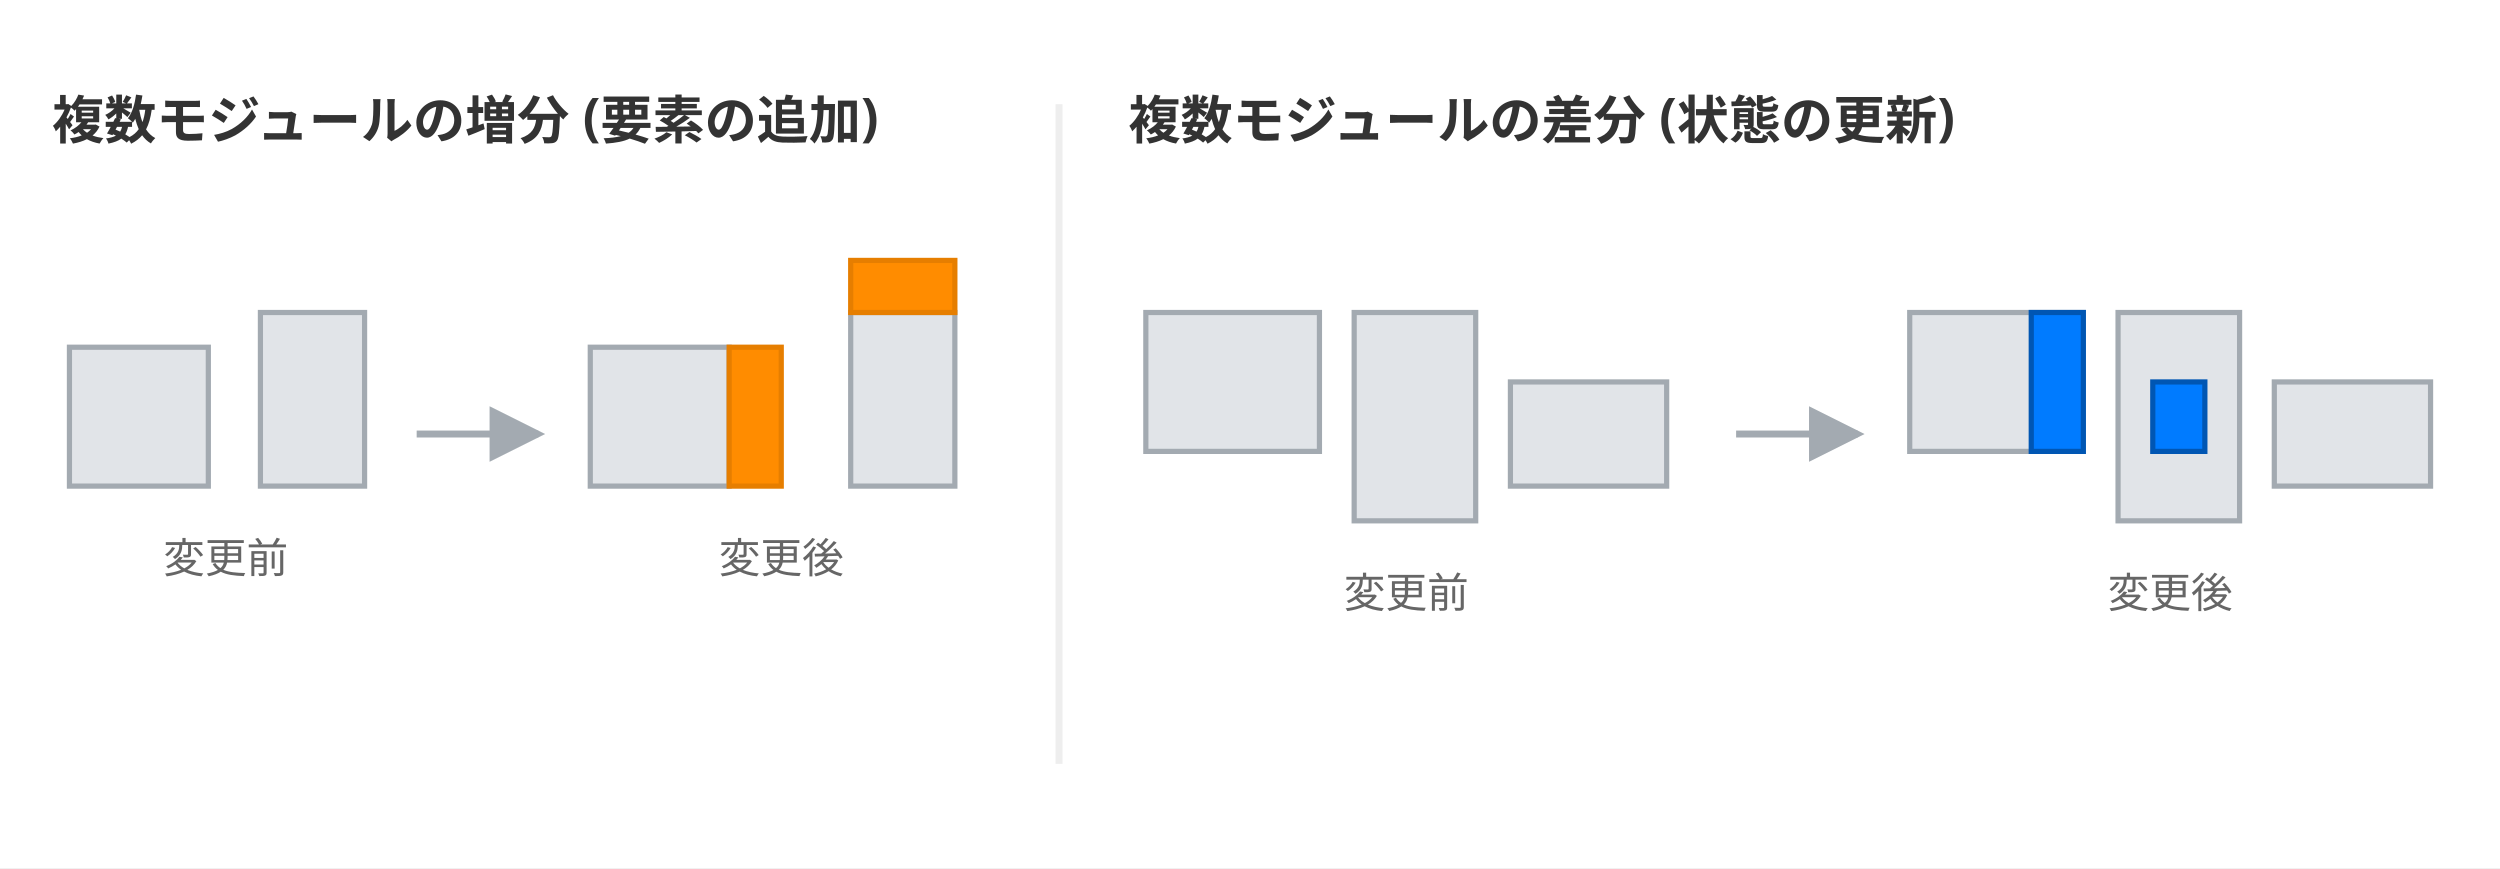
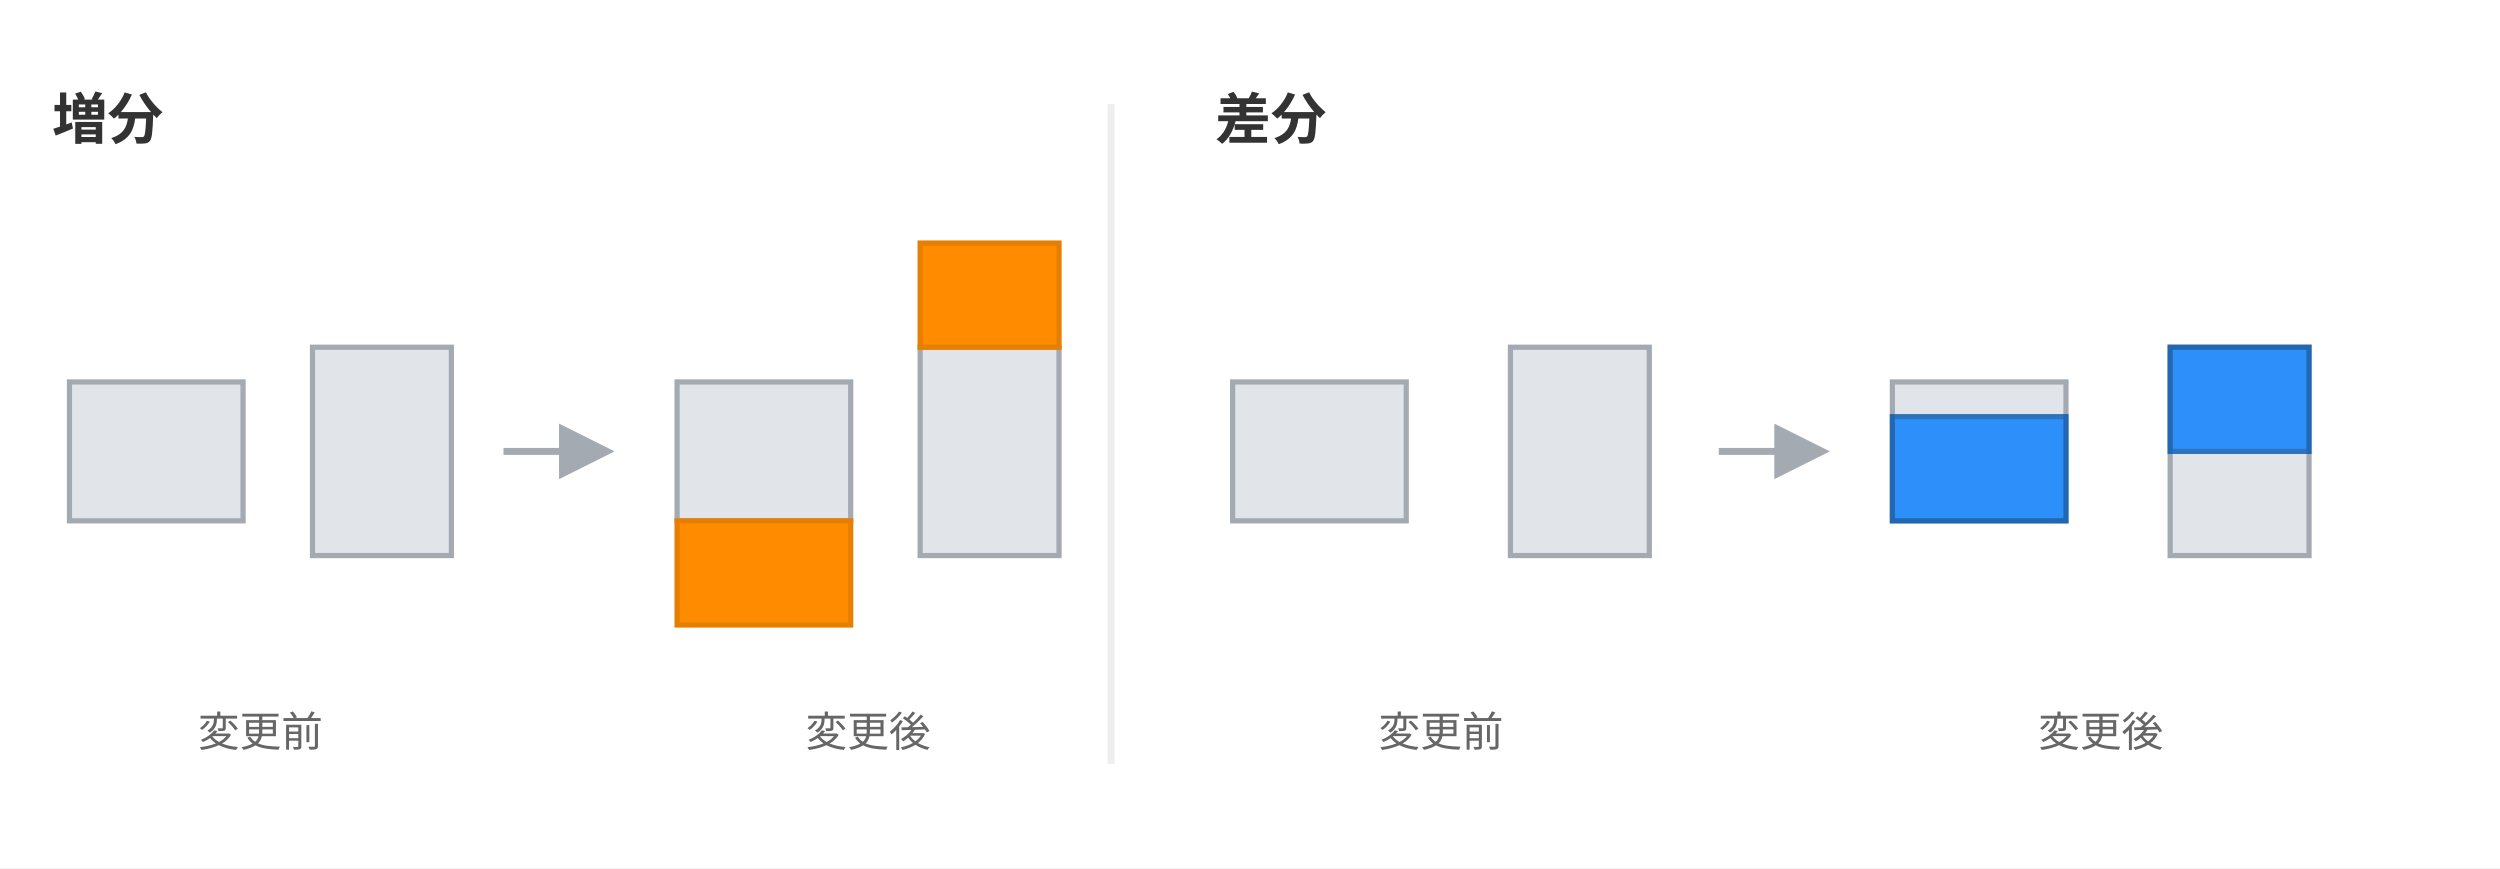
<svg xmlns="http://www.w3.org/2000/svg" viewBox="0 0 720 250">
  <rect width="720" height="250" fill="#ffffff" />
  <defs>
    <style>
-       .title { font-family: sans-serif; font-size: 15px; font-weight: bold; fill: #333; }
+       .title { font-family: sans-serif; font-size: 16px; font-weight: bold; fill: #333; }
      .label { font-family: sans-serif; font-size: 12px; fill: #666; }
      .module-base { fill: #E1E4E8; stroke: #A3AAB1; stroke-width: 1.5; }
      .module-add { fill: #FF8C00; stroke: #E67E00; stroke-width: 1.5; }
-       .module-diff-zone { fill: #007BFF; stroke: #0056b3; stroke-width: 1.5; }
+       .module-diff-zone { fill: #007BFF; stroke: #0056b3; stroke-width: 1.5; opacity: 0.8; }
    </style>
    <marker id="arrow-gray" markerWidth="8" markerHeight="8" refX="7" refY="4" orient="auto">
      <path d="M0,0 L8,4 L0,8 Z" fill="#A3AAB1" />
    </marker>
  </defs>
-   <line x1="305" x2="305" y1="30" y2="220" stroke="#eee" stroke-width="2" />
+   <line x1="320" x2="320" y1="30" y2="220" stroke="#eee" stroke-width="2" />
  <g transform="translate(15, 50)">
-     <text x="0" y="-10" class="title">複数モジュールの増分 (要素の追加)</text>
-     <g transform="translate(5, 30)">
-       <rect x="0" y="20" width="40" height="40" class="module-base" />
-       <rect x="55" y="10" width="30" height="50" class="module-base" />
-       <text x="45" y="85" text-anchor="middle" class="label">変更前</text>
-       <path d="M100,45 L135,45" fill="none" stroke="#A3AAB1" stroke-width="2" marker-end="url(#arrow-gray)" />
-       <g transform="translate(150, 0)">
-         <rect x="0" y="20" width="40" height="40" class="module-base" />
-         <rect x="40" y="20" width="15" height="40" class="module-add" />
-         <rect x="75" y="10" width="30" height="50" class="module-base" />
-         <rect x="75" y="-5" width="30" height="15" class="module-add" />
-         <text x="55" y="85" text-anchor="middle" class="label">変更後</text>
+     <text x="0" y="-10" class="title">増分</text>
+     <g transform="translate(5, 40)">
+       <rect x="0" y="20" width="50" height="40" class="module-base" />
+       <rect x="70" y="10" width="40" height="60" class="module-base" />
+       <text x="55" y="125" text-anchor="middle" class="label">変更前</text>
+       <path d="M125,40 L155,40" fill="none" stroke="#A3AAB1" stroke-width="2" marker-end="url(#arrow-gray)" />
+       <g transform="translate(175, 0)">
+         <rect x="0" y="20" width="50" height="40" class="module-base" />
+         <rect x="0" y="60" width="50" height="30" class="module-add" />
+         <rect x="70" y="10" width="40" height="60" class="module-base" />
+         <rect x="70" y="-20" width="40" height="30" class="module-add" />
+         <text x="55" y="125" text-anchor="middle" class="label">変更後</text>
      </g>
    </g>
  </g>
-   <g transform="translate(325, 50)">
-     <text x="0" y="-10" class="title">複数モジュールの差分 (状態の更新)</text>
-     <g transform="translate(5, 30)">
-       <g>
-         <rect x="0" y="10" width="50" height="40" class="module-base" />
-         <rect x="60" y="10" width="35" height="60" class="module-base" />
-         <rect x="105" y="30" width="45" height="30" class="module-base" />
-         <text x="75" y="95" text-anchor="middle" class="label">変更前</text>
-       </g>
-       <path d="M170,45 L205,45" fill="none" stroke="#A3AAB1" stroke-width="2" marker-end="url(#arrow-gray)" />
-       <g transform="translate(220, 0)">
-         <rect x="0" y="10" width="50" height="40" class="module-base" />
-         <rect x="35" y="10" width="15" height="40" class="module-diff-zone" />
-         <rect x="60" y="10" width="35" height="60" class="module-base" />
-         <rect x="70" y="30" width="15" height="20" class="module-diff-zone" />
-         <rect x="105" y="30" width="45" height="30" class="module-base" />
-         <text x="75" y="95" text-anchor="middle" class="label">変更後</text>
+   <g transform="translate(350, 50)">
+     <text x="0" y="-10" class="title">差分</text>
+     <g transform="translate(5, 40)">
+       <rect x="0" y="20" width="50" height="40" class="module-base" />
+       <rect x="80" y="10" width="40" height="60" class="module-base" />
+       <text x="60" y="125" text-anchor="middle" class="label">変更前</text>
+       <path d="M140,40 L170,40" fill="none" stroke="#A3AAB1" stroke-width="2" marker-end="url(#arrow-gray)" />
+       <g transform="translate(190, 0)">
+         <rect x="0" y="20" width="50" height="40" class="module-base" />
+         <rect x="0" y="30" width="50" height="30" class="module-diff-zone" />
+         <rect x="80" y="10" width="40" height="60" class="module-base" />
+         <rect x="80" y="10" width="40" height="30" class="module-diff-zone" />
+         <text x="60" y="125" text-anchor="middle" class="label">変更後</text>
      </g>
    </g>
  </g>
</svg>
